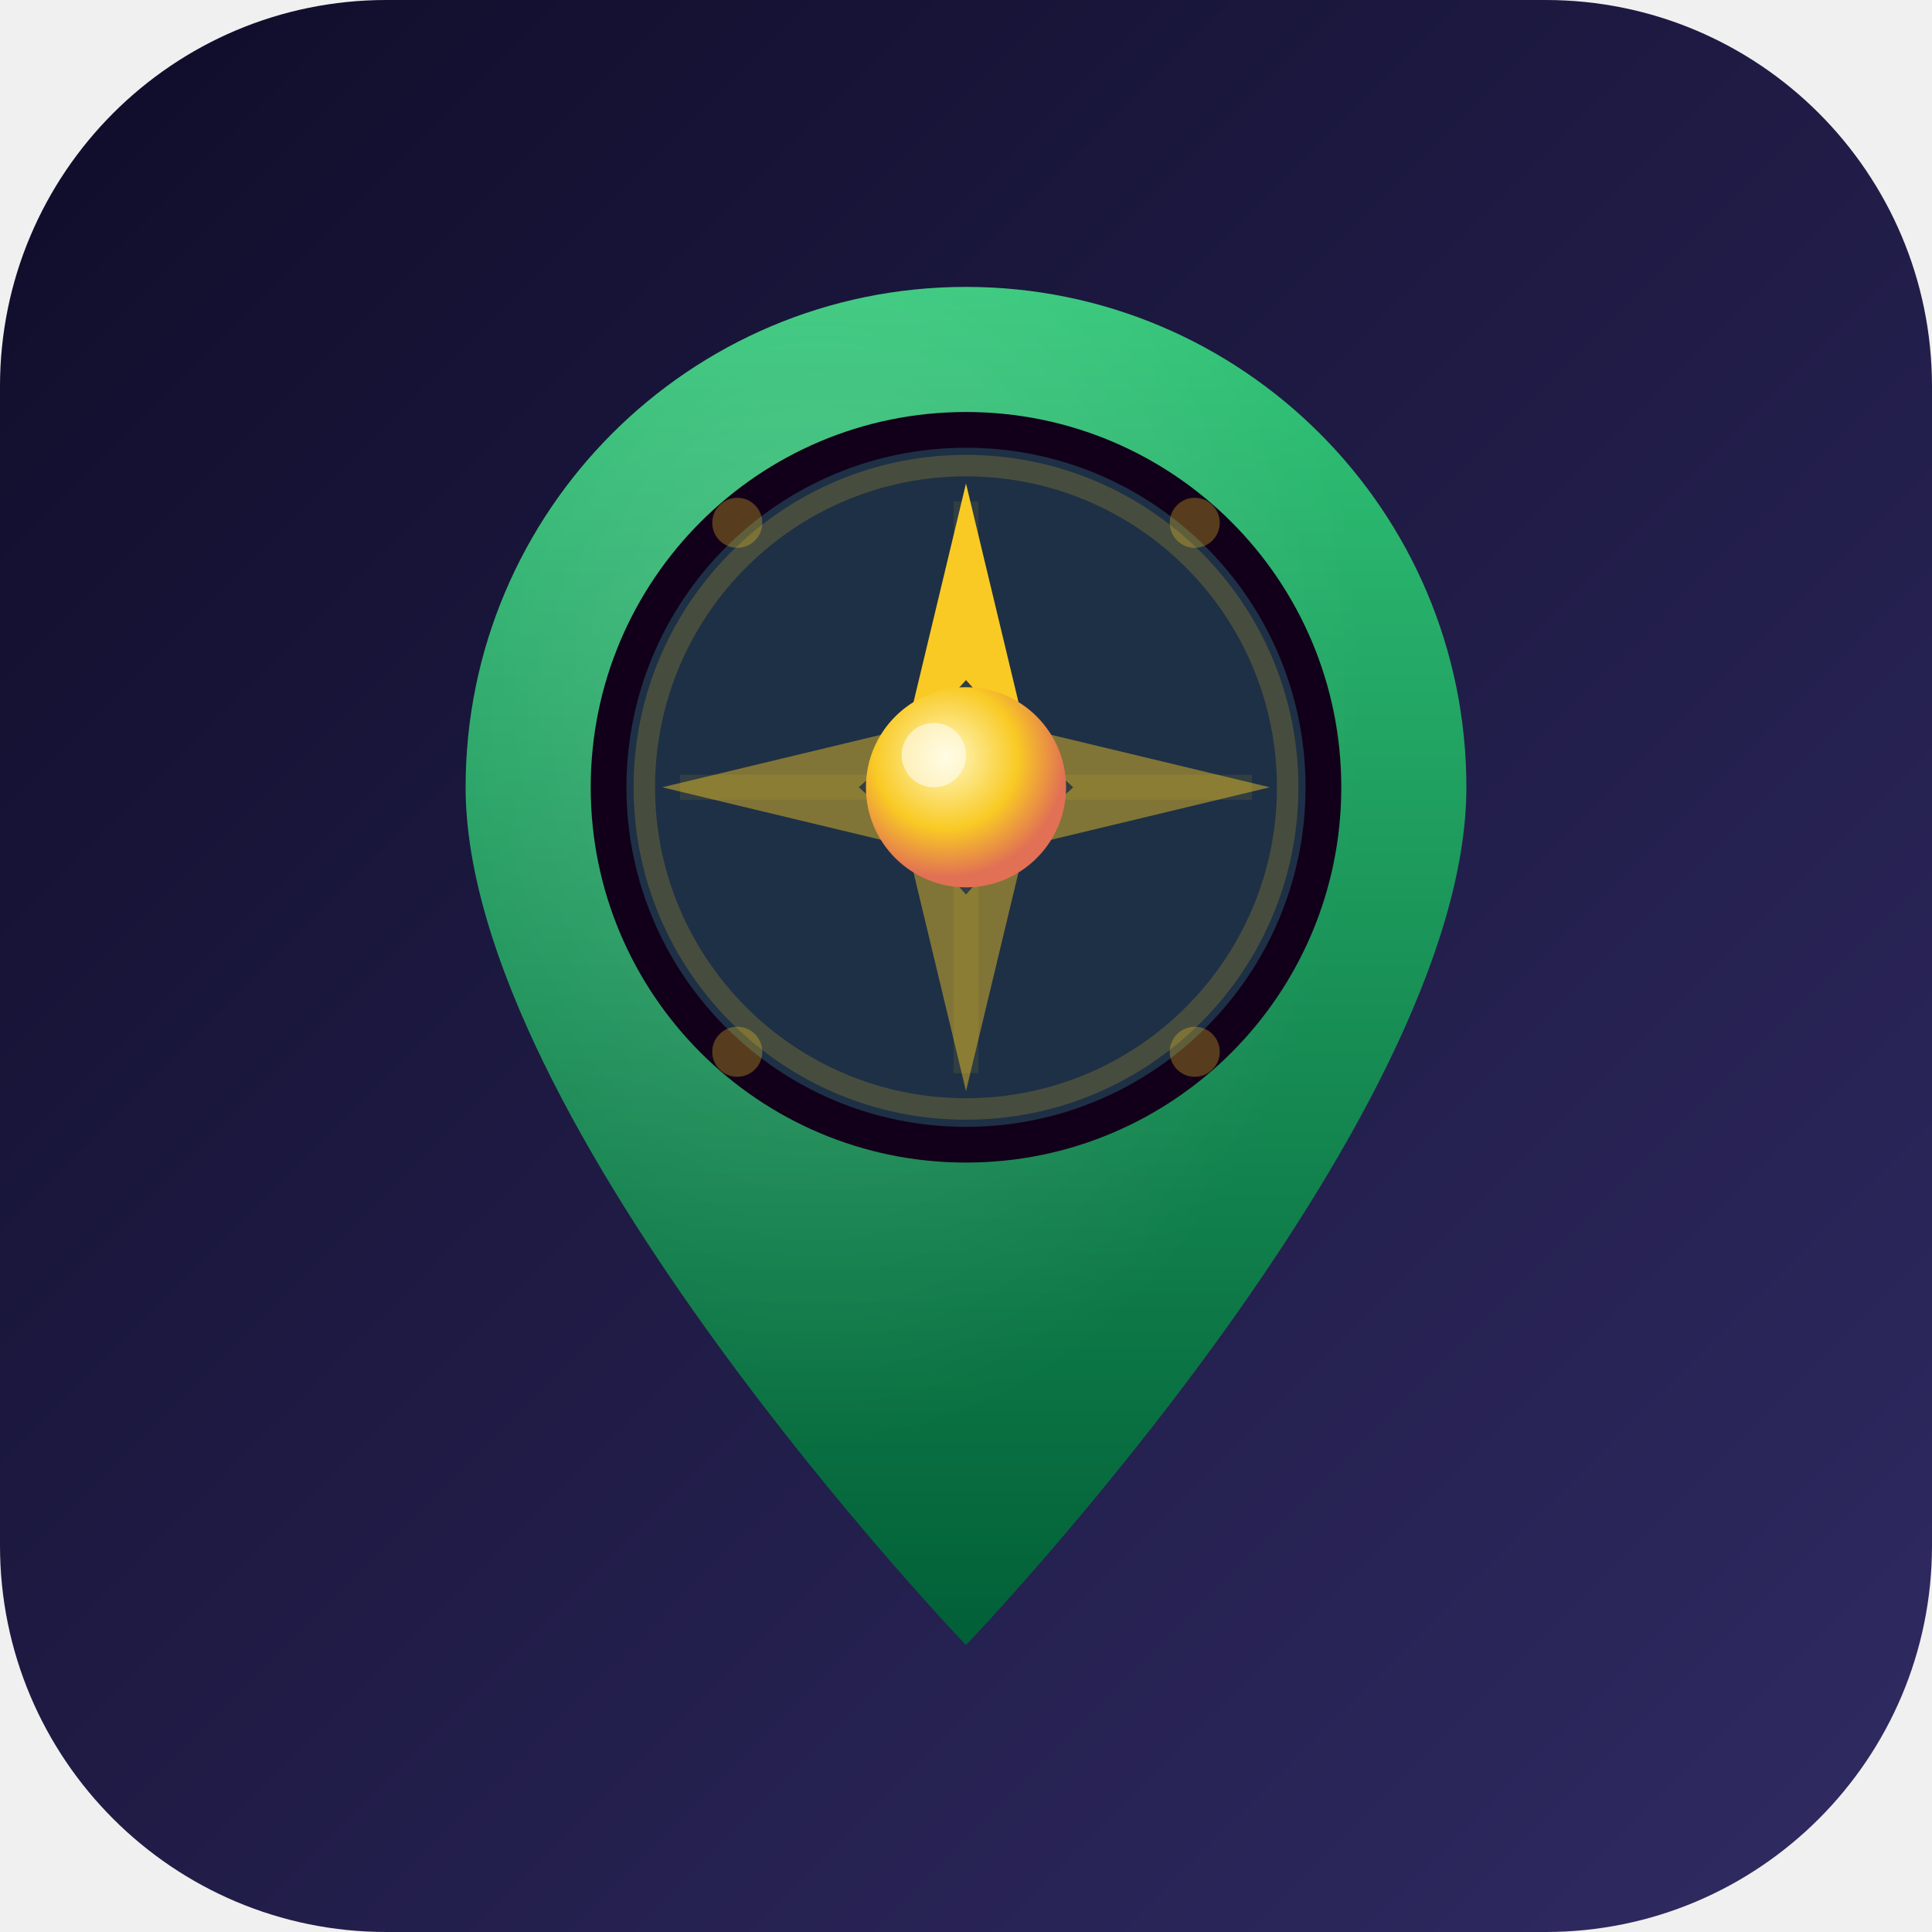
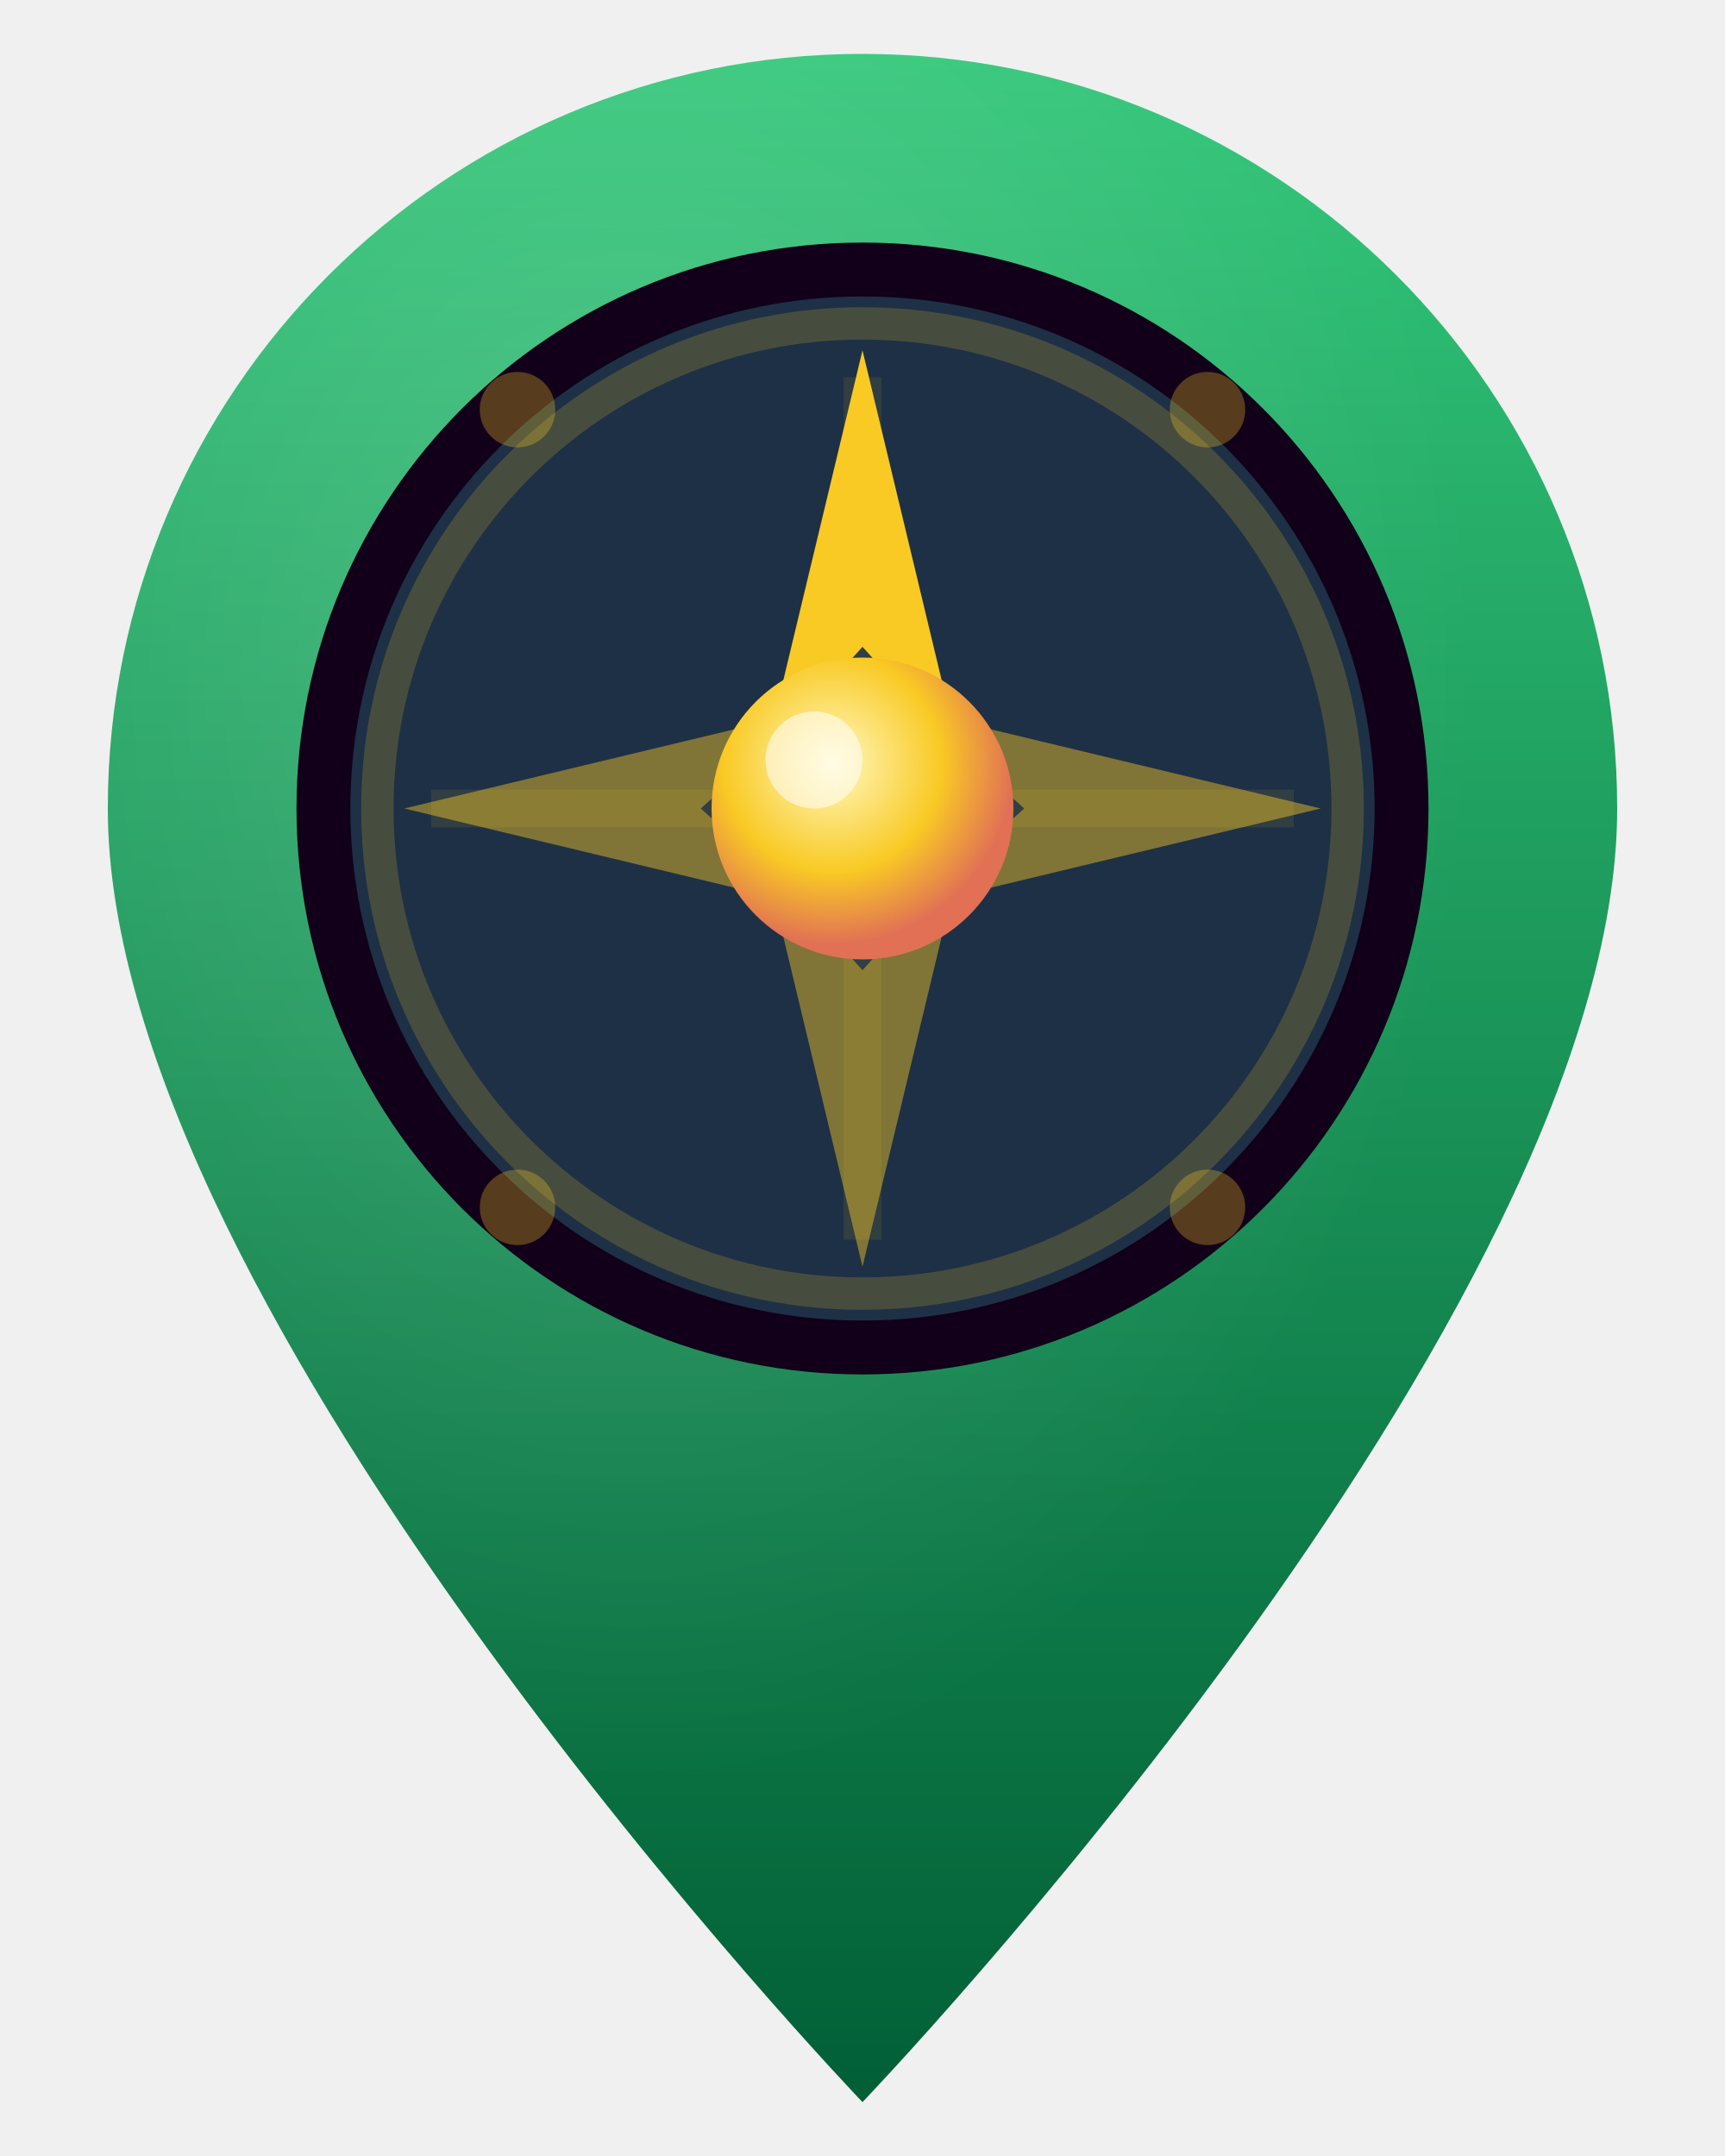
- <svg xmlns="http://www.w3.org/2000/svg" width="48" height="48" viewBox="0 0 48 48">
+ <svg xmlns="http://www.w3.org/2000/svg" viewBox="0 0 32 40" width="32" height="40" fill="none">
  <defs>
-     <linearGradient id="bg" x1="0" y1="0" x2="48" y2="48" gradientUnits="userSpaceOnUse">
-       <stop offset="0%" stop-color="#0f0c29" />
-       <stop offset="100%" stop-color="#302b63" />
+     <linearGradient id="pin" x1="16" y1="0" x2="16" y2="40" gradientUnits="userSpaceOnUse">
+       <stop offset="0%" stop-color="#33c97a" />
+       <stop offset="100%" stop-color="#005C35" />
    </linearGradient>
+     <radialGradient id="shine" cx="35%" cy="30%" r="55%">
+       <stop offset="0%" stop-color="#fff" stop-opacity="0.18" />
+       <stop offset="100%" stop-color="#fff" stop-opacity="0" />
+     </radialGradient>
+     <radialGradient id="gem" cx="40%" cy="35%" r="60%">
+       <stop offset="0%" stop-color="#fff9c4" />
+       <stop offset="60%" stop-color="#f9ca24" />
+       <stop offset="100%" stop-color="#e17055" />
+     </radialGradient>
  </defs>
-   <rect width="48" height="48" rx="9.6" ry="9.6" fill="url(#bg)" />
-   <g transform="translate(9.792 6.240) scale(0.888)">
-     <defs>
-       <linearGradient id="pin" x1="16" y1="0" x2="16" y2="40" gradientUnits="userSpaceOnUse">
-         <stop offset="0%" stop-color="#33c97a" />
-         <stop offset="100%" stop-color="#005C35" />
-       </linearGradient>
-       <radialGradient id="shine" cx="35%" cy="30%" r="55%">
-         <stop offset="0%" stop-color="#fff" stop-opacity="0.18" />
-         <stop offset="100%" stop-color="#fff" stop-opacity="0" />
-       </radialGradient>
-       <radialGradient id="gem" cx="40%" cy="35%" r="60%">
-         <stop offset="0%" stop-color="#fff9c4" />
-         <stop offset="60%" stop-color="#f9ca24" />
-         <stop offset="100%" stop-color="#e17055" />
-       </radialGradient>
-     </defs>
-     <path d="M16 1C8.27 1 2 7.27 2 15C2 24.4 16 39 16 39C16 39 30 24.4 30 15C30 7.27 23.73 1 16 1Z" fill="url(#pin)" />
-     <path d="M16 1C8.27 1 2 7.27 2 15C2 24.4 16 39 16 39C16 39 30 24.4 30 15C30 7.27 23.73 1 16 1Z" fill="url(#shine)" />
-     <circle cx="16" cy="15" r="10.5" fill="#12001a" />
-     <circle cx="16" cy="15" r="9.5" fill="#1e3045" />
-     <circle cx="16" cy="15" r="9" stroke="#f9ca24" stroke-opacity="0.19" stroke-width="0.6" fill="none" />
-     <line x1="16" y1="7" x2="16" y2="23" stroke="#f9ca24" stroke-opacity="0.09" stroke-width="0.7" />
-     <line x1="8" y1="15" x2="24" y2="15" stroke="#f9ca24" stroke-opacity="0.09" stroke-width="0.7" />
-     <polygon points="16,6.5 17.8,14 16,12 14.2,14" fill="#f9ca24" />
-     <polygon points="16,23.5 17.8,16 16,18 14.2,16" fill="#f9ca24" opacity="0.45" />
-     <polygon points="24.5,15 17,13.2 19,15 17,16.8" fill="#f9ca24" opacity="0.45" />
-     <polygon points="7.5,15 15,13.2 13,15 15,16.8" fill="#f9ca24" opacity="0.45" />
-     <circle cx="22.4" cy="7.6" r="0.7" fill="#f9ca24" opacity="0.3" />
-     <circle cx="9.6" cy="7.6" r="0.7" fill="#f9ca24" opacity="0.3" />
-     <circle cx="22.4" cy="22.4" r="0.7" fill="#f9ca24" opacity="0.3" />
-     <circle cx="9.6" cy="22.4" r="0.7" fill="#f9ca24" opacity="0.3" />
-     <circle cx="16" cy="15" r="2.8" fill="url(#gem)" />
-     <circle cx="15.1" cy="14.1" r="0.9" fill="#fff" opacity="0.55" />
-   </g>
+   <path d="M16 1C8.27 1 2 7.27 2 15C2 24.4 16 39 16 39C16 39 30 24.4 30 15C30 7.27 23.73 1 16 1Z" fill="url(#pin)" />
+   <path d="M16 1C8.27 1 2 7.27 2 15C2 24.4 16 39 16 39C16 39 30 24.4 30 15C30 7.27 23.73 1 16 1Z" fill="url(#shine)" />
+   <circle cx="16" cy="15" r="10.5" fill="#12001a" />
+   <circle cx="16" cy="15" r="9.5" fill="#1e3045" />
+   <circle cx="16" cy="15" r="9" stroke="#f9ca24" stroke-opacity="0.19" stroke-width="0.6" fill="none" />
+   <line x1="16" y1="7" x2="16" y2="23" stroke="#f9ca24" stroke-opacity="0.09" stroke-width="0.7" />
+   <line x1="8" y1="15" x2="24" y2="15" stroke="#f9ca24" stroke-opacity="0.09" stroke-width="0.7" />
+   <polygon points="16,6.5 17.8,14 16,12 14.2,14" fill="#f9ca24" />
+   <polygon points="16,23.5 17.8,16 16,18 14.2,16" fill="#f9ca24" opacity="0.45" />
+   <polygon points="24.5,15 17,13.2 19,15 17,16.8" fill="#f9ca24" opacity="0.45" />
+   <polygon points="7.5,15 15,13.2 13,15 15,16.8" fill="#f9ca24" opacity="0.45" />
+   <circle cx="22.4" cy="7.6" r="0.7" fill="#f9ca24" opacity="0.3" />
+   <circle cx="9.6" cy="7.6" r="0.7" fill="#f9ca24" opacity="0.3" />
+   <circle cx="22.4" cy="22.4" r="0.7" fill="#f9ca24" opacity="0.3" />
+   <circle cx="9.6" cy="22.4" r="0.7" fill="#f9ca24" opacity="0.3" />
+   <circle cx="16" cy="15" r="2.8" fill="url(#gem)" />
+   <circle cx="15.1" cy="14.1" r="0.9" fill="#fff" opacity="0.55" />
</svg>
